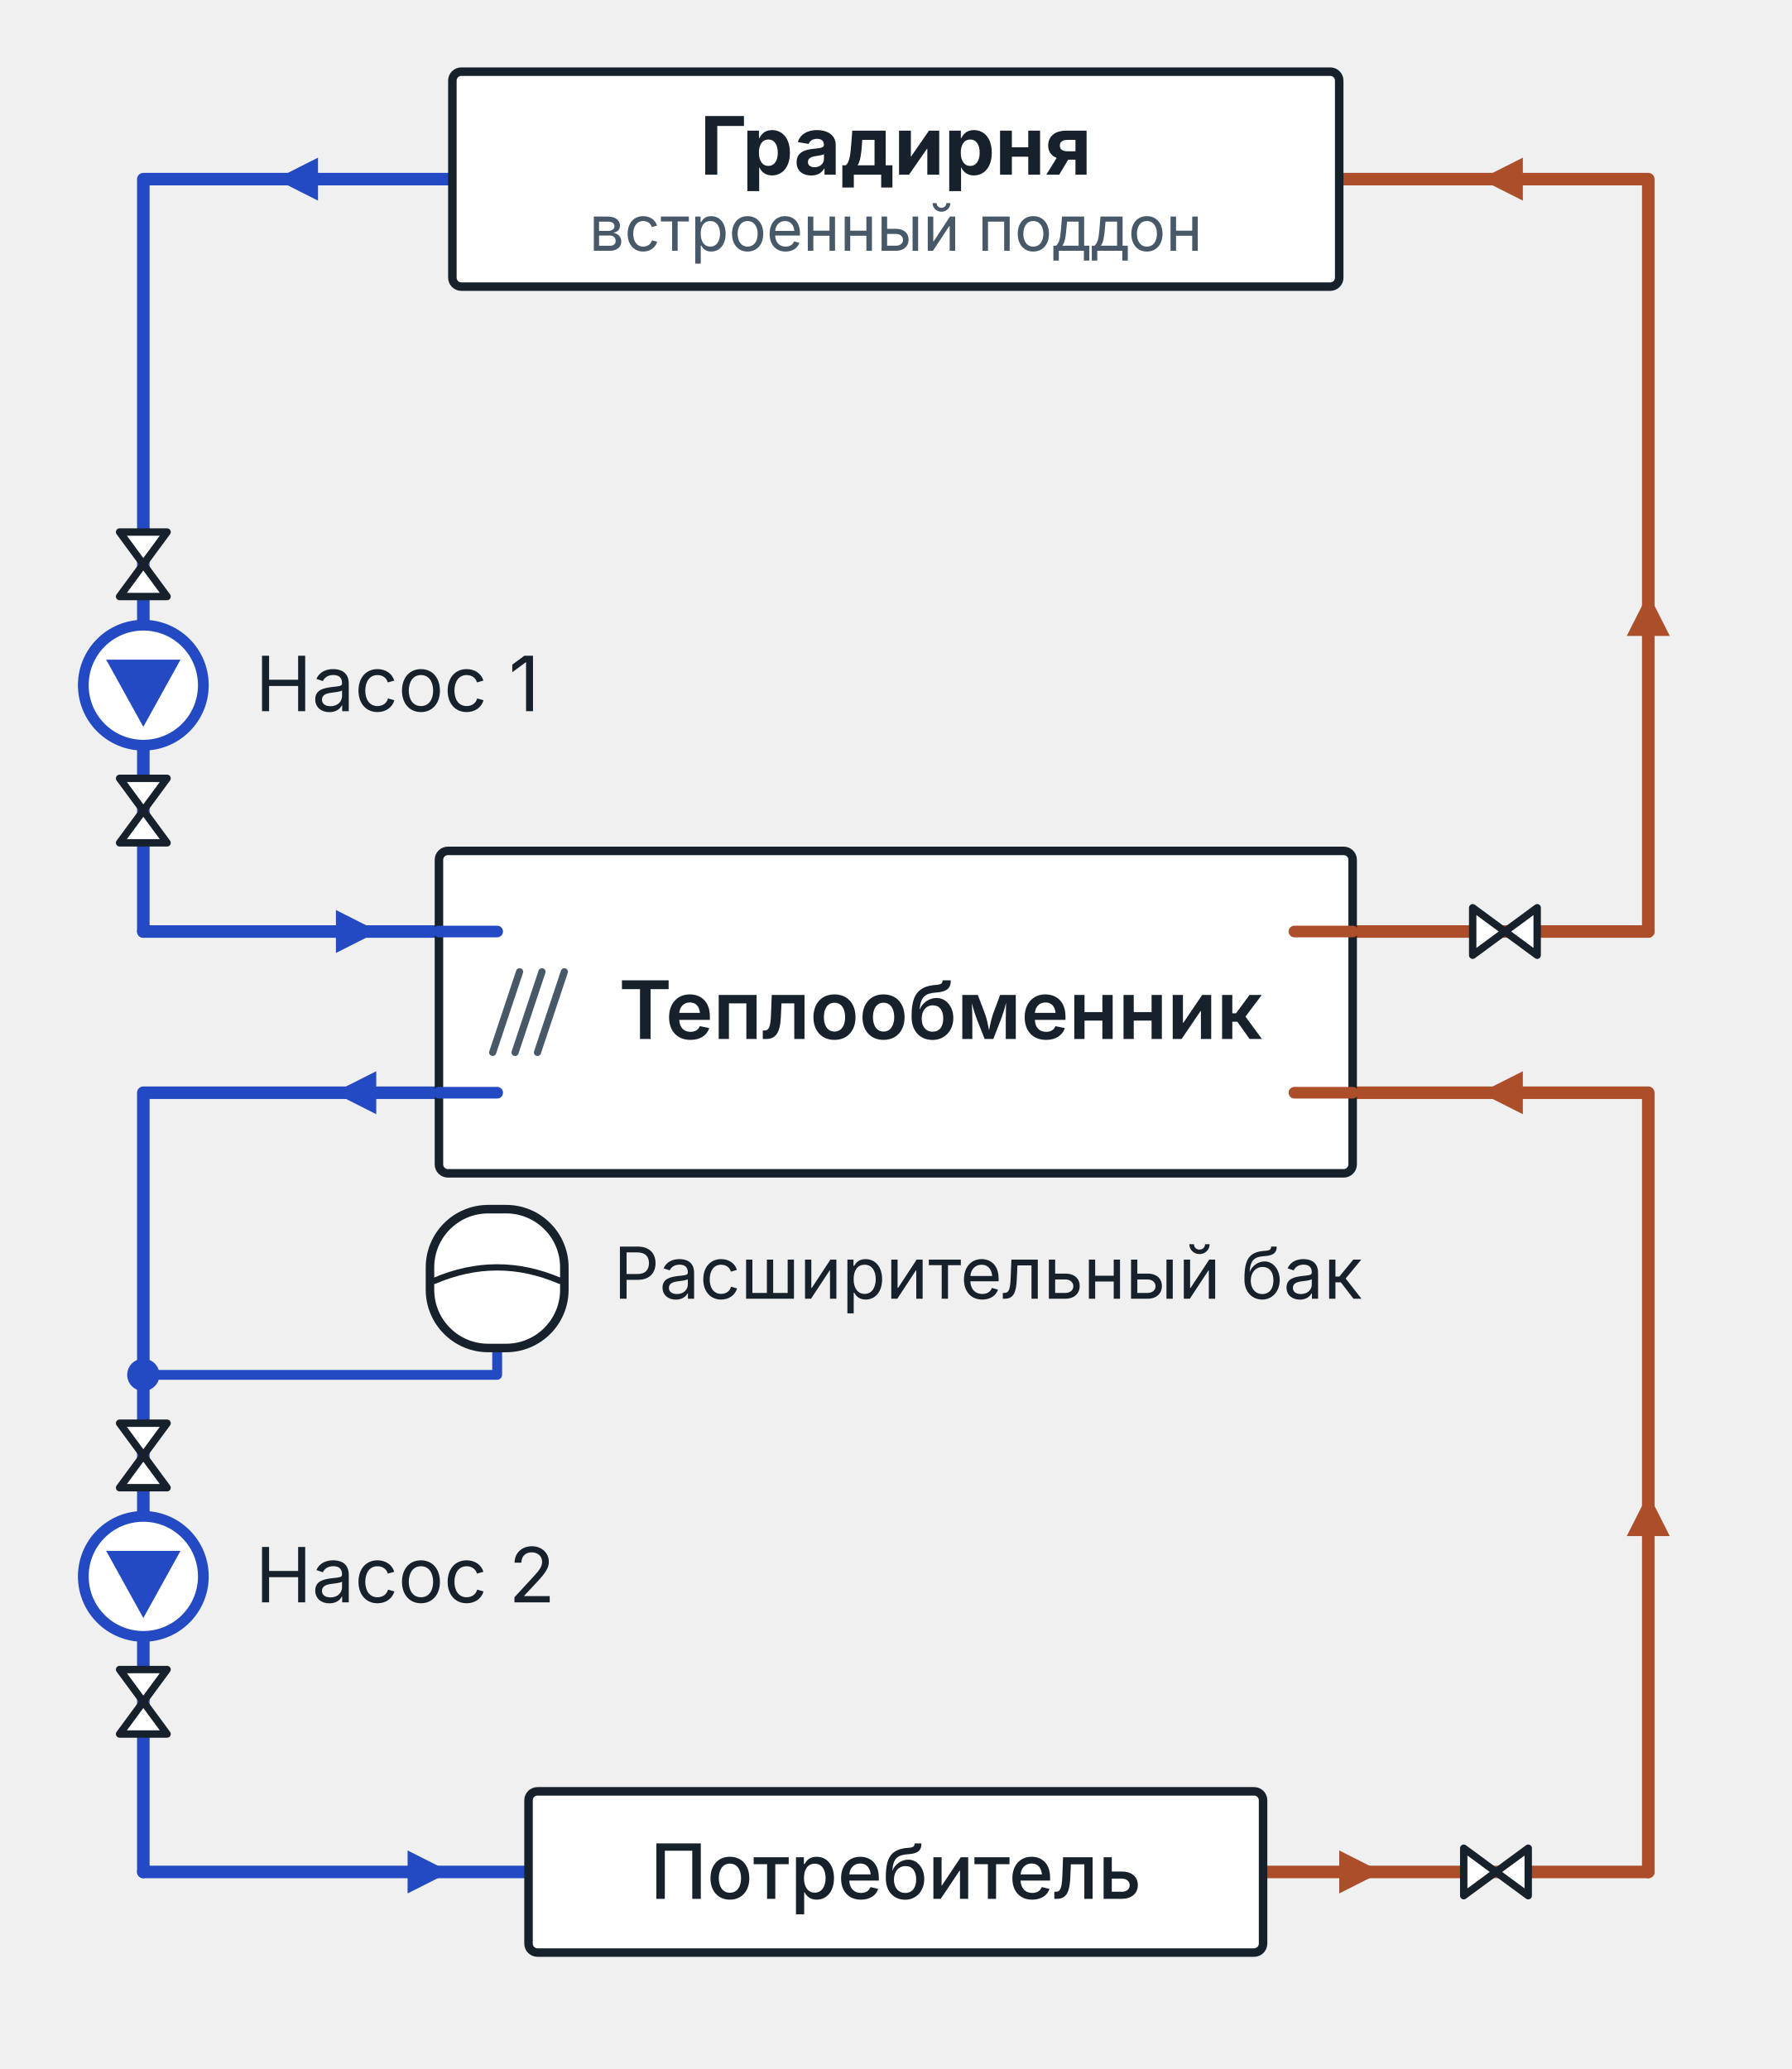
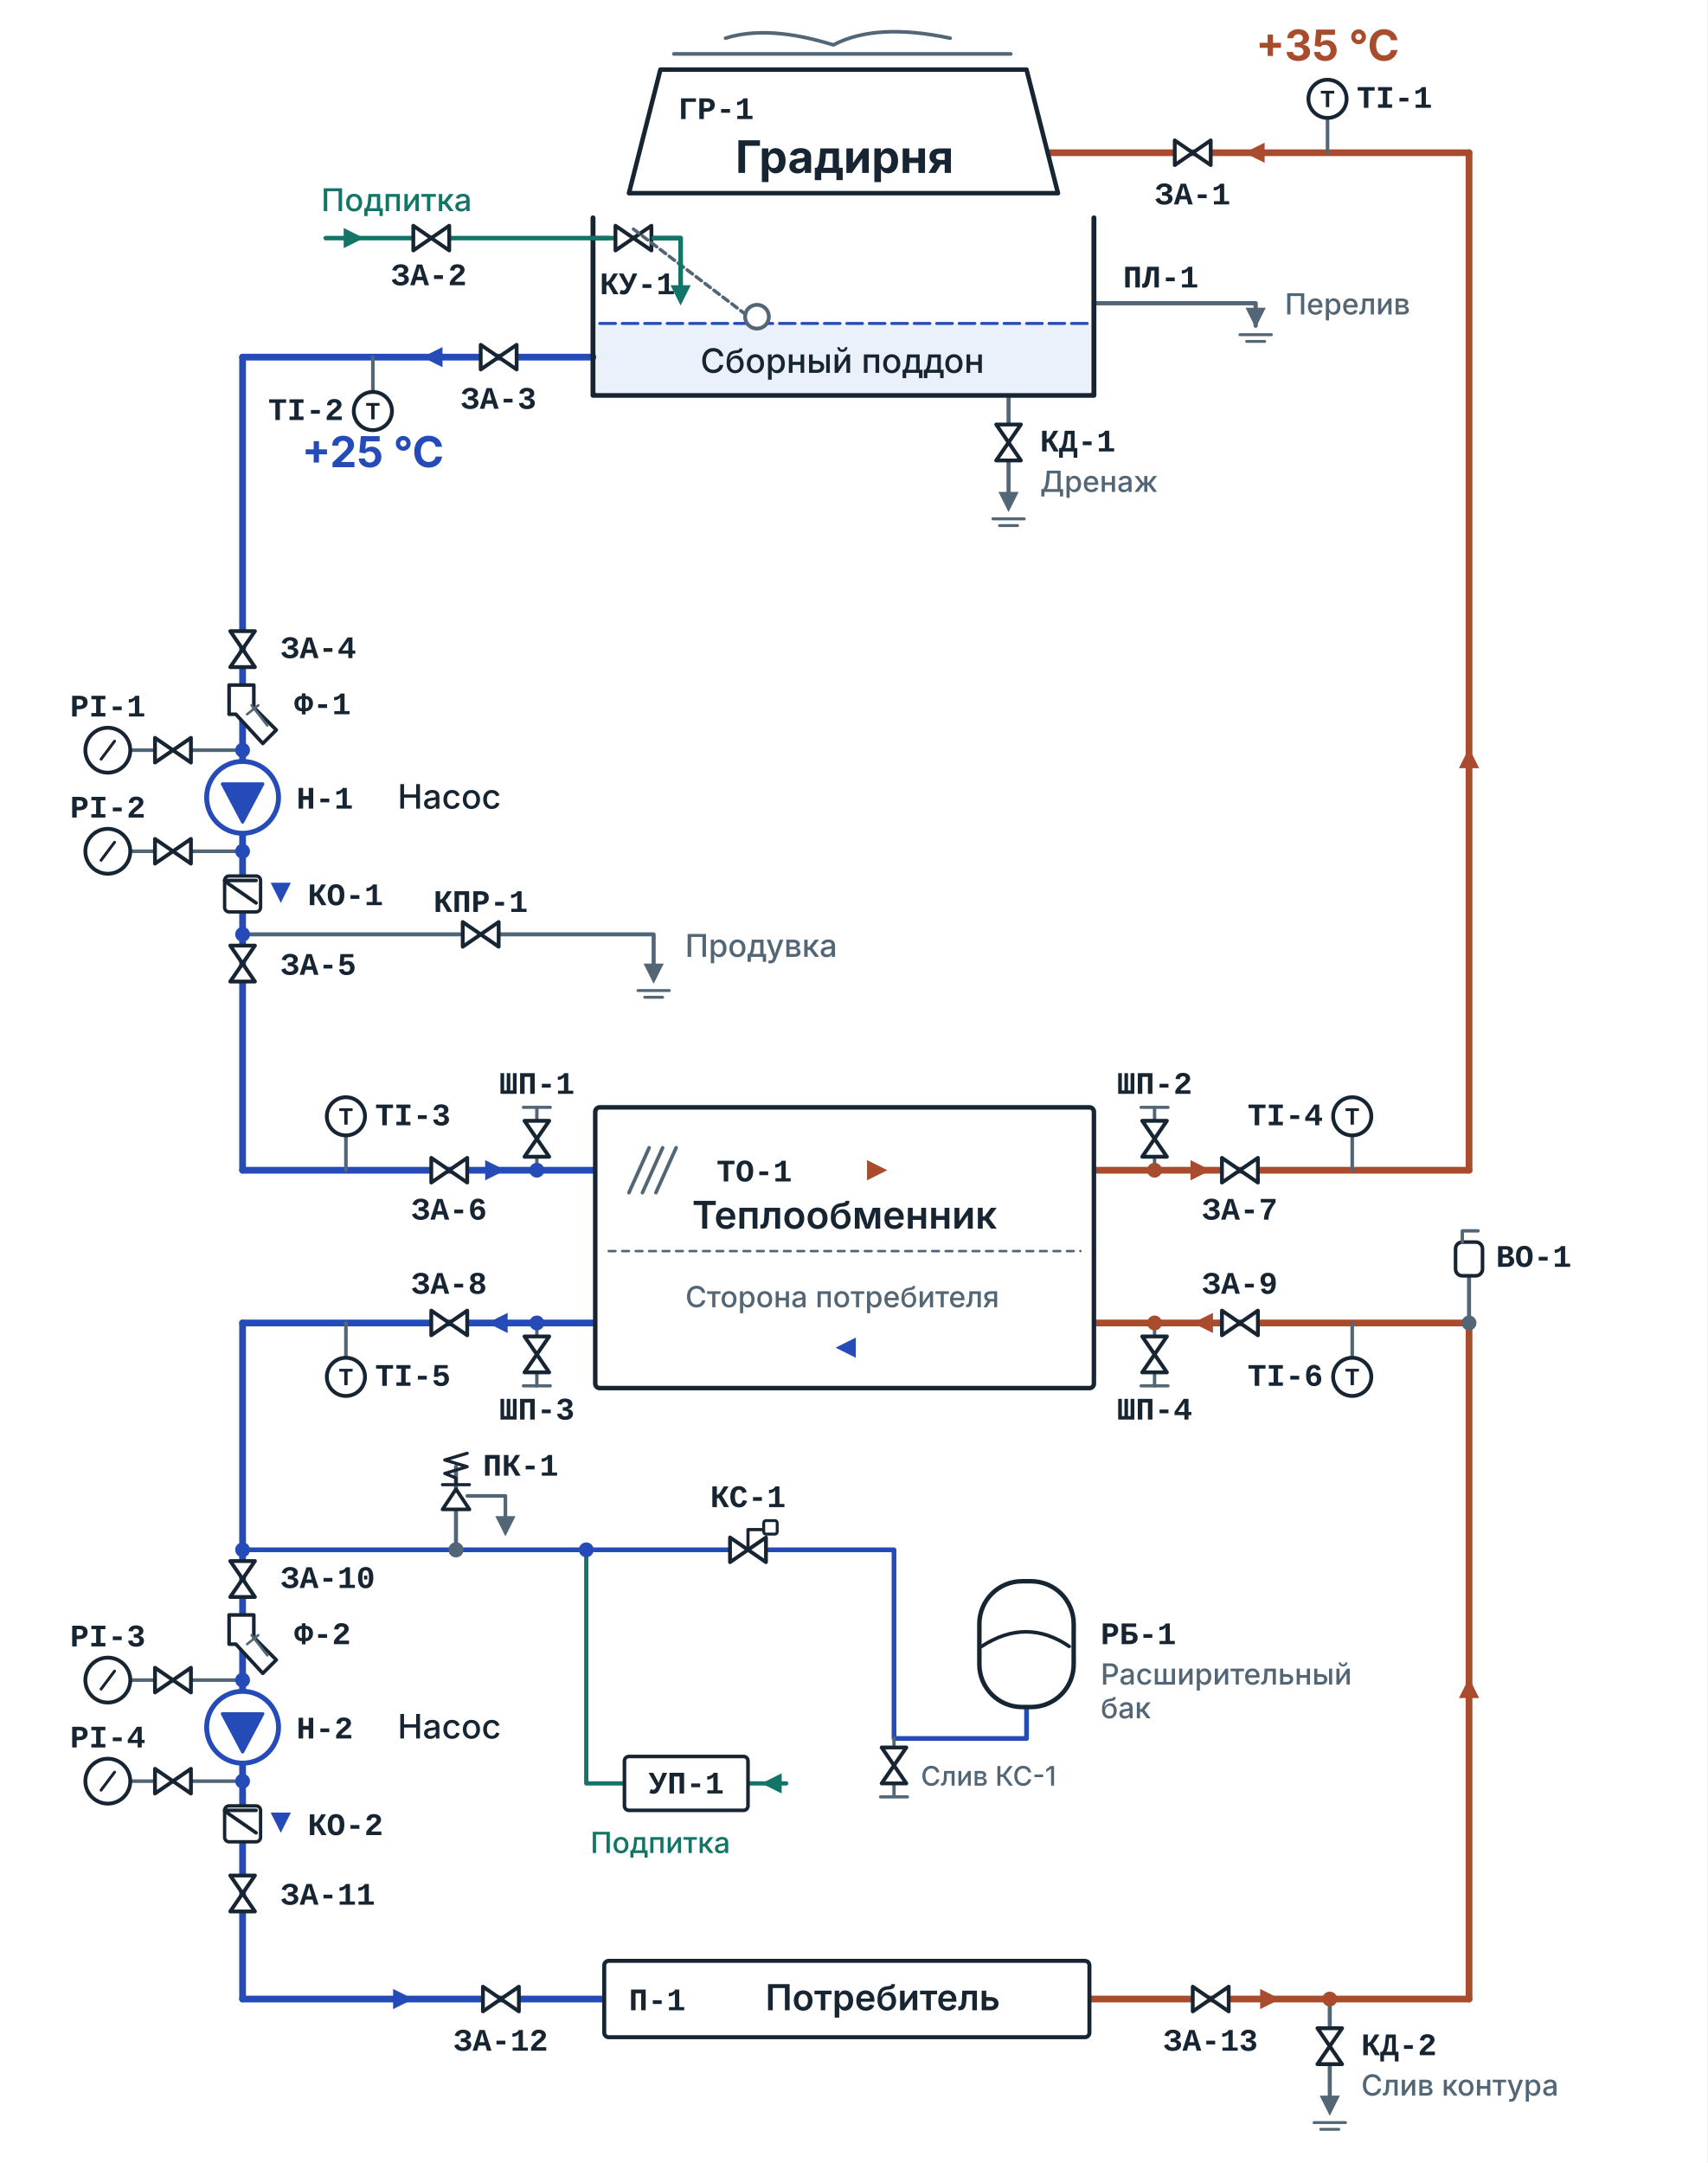
- <svg xmlns="http://www.w3.org/2000/svg" viewBox="0 0 400 462" role="img" aria-labelledby="title desc">
-   <g font-family="Inter, Arial, sans-serif" fill="#16212c">
-     <path d="M101 40 H32 V208" fill="none" stroke="#234ac2" stroke-width="2.8" stroke-linejoin="round" stroke-linecap="round" />
-     <path d="M299 40 H368 V208" fill="none" stroke="#ad4e2a" stroke-width="2.8" stroke-linejoin="round" stroke-linecap="round" />
-     <g class="source">
-       <rect x="101" y="16" width="198" height="48" rx="2" fill="#fff" stroke="#16212c" stroke-width="1.9" />
-       <text x="200" y="39" text-anchor="middle" font-size="18" font-weight="650" fill="#16212c">Градирня</text>
-       <text x="200" y="56" text-anchor="middle" font-size="14" font-weight="400" fill="#475969">встроенный поддон</text>
-     </g>
-     <path class="flow" transform="translate(66 40) rotate(180)" d="M-5 -4.8 L4.5 0 L-5 4.8 Z" fill="#234ac2" />
-     <path d="M32 208 H98" fill="none" stroke="#234ac2" stroke-width="2.8" stroke-linejoin="round" stroke-linecap="round" />
-     <path d="M302 208 H368" fill="none" stroke="#ad4e2a" stroke-width="2.8" stroke-linejoin="round" stroke-linecap="round" />
-     <path class="flow" transform="translate(335 40) rotate(180)" d="M-5 -4.8 L4.5 0 L-5 4.8 Z" fill="#ad4e2a" />
-     <path class="flow" transform="translate(368 137) rotate(270)" d="M-5 -4.8 L4.5 0 L-5 4.8 Z" fill="#ad4e2a" />
-     <path class="flow" transform="translate(80 208) rotate(0)" d="M-5 -4.8 L4.5 0 L-5 4.8 Z" fill="#234ac2" />
-     <g class="valve">
-       <path transform="translate(336 208) rotate(0)" d="M-7.2 -5.3 L0 0 L-7.2 5.3 Z M7.2 -5.3 L0 0 L7.2 5.3 Z" fill="#fff" stroke="#16212c" stroke-width="1.65" stroke-linejoin="round" />
-     </g>
-     <path d="M98 244 H32 V418" fill="none" stroke="#234ac2" stroke-width="2.8" stroke-linejoin="round" stroke-linecap="round" />
-     <path d="M302 244 H368 V418" fill="none" stroke="#ad4e2a" stroke-width="2.8" stroke-linejoin="round" stroke-linecap="round" />
-     <path class="flow" transform="translate(79 244) rotate(180)" d="M-5 -4.8 L4.5 0 L-5 4.8 Z" fill="#234ac2" />
-     <path class="flow" transform="translate(368 338) rotate(270)" d="M-5 -4.8 L4.5 0 L-5 4.8 Z" fill="#ad4e2a" />
-     <g class="heat-exchanger">
-       <rect x="98" y="190" width="204" height="72" rx="2" fill="#fff" stroke="#16212c" stroke-width="1.9" />
-       <path d="M98 208 H111 M98 244 H111" fill="none" stroke="#234ac2" stroke-width="2.6" stroke-linejoin="round" stroke-linecap="round" />
-       <path d="M289 208 H302 M289 244 H302" fill="none" stroke="#ad4e2a" stroke-width="2.6" stroke-linejoin="round" stroke-linecap="round" />
-       <path d="M110 235 l6 -18 m-1 18 l6 -18 m-1 18 l6 -18" fill="none" stroke="#475969" stroke-width="1.6" stroke-linejoin="round" stroke-linecap="round" />
-       <text x="210" y="232" text-anchor="middle" font-size="18" font-weight="600" fill="#16212c">Теплообменник</text>
-     </g>
-     <path class="flow" transform="translate(335 244) rotate(180)" d="M-5 -4.8 L4.5 0 L-5 4.8 Z" fill="#ad4e2a" />
-     <g class="valve">
-       <path transform="translate(32 126) rotate(90)" d="M-7.2 -5.3 L0 0 L-7.2 5.3 Z M7.2 -5.3 L0 0 L7.2 5.3 Z" fill="#fff" stroke="#16212c" stroke-width="1.65" stroke-linejoin="round" />
-     </g>
-     <g class="pump">
-       <circle cx="32" cy="153" r="13.4" fill="#fff" stroke="#234ac2" stroke-width="2.4" />
-       <path d="M23.7 147.3 h16.6 l-8.3 15 Z" fill="#234ac2" />
-       <text x="57" y="158.8" text-anchor="start" font-size="17" font-weight="400" fill="#16212c">Насос 1</text>
-     </g>
-     <g class="valve">
-       <path transform="translate(32 181) rotate(90)" d="M-7.2 -5.3 L0 0 L-7.2 5.3 Z M7.2 -5.3 L0 0 L7.2 5.3 Z" fill="#fff" stroke="#16212c" stroke-width="1.65" stroke-linejoin="round" />
-     </g>
-     <g class="expansion">
-       <path d="M32 307 H111 V301" fill="none" stroke="#234ac2" stroke-width="2.2" stroke-linejoin="round" stroke-linecap="round" />
-       <circle cx="32" cy="307" r="3.6" fill="#234ac2" />
-       <rect x="96" y="270" width="30" height="31" rx="13" fill="#fff" stroke="#16212c" stroke-width="1.9" />
-       <path d="M97 286 q14 -6 28 0" fill="none" stroke="#16212c" stroke-width="1.4" stroke-linejoin="round" stroke-linecap="round" />
-       <text x="137" y="290" text-anchor="start" font-size="16" font-weight="400" fill="#16212c">Расширительный бак</text>
-     </g>
-     <g class="valve">
-       <path transform="translate(32 325) rotate(90)" d="M-7.2 -5.3 L0 0 L-7.2 5.3 Z M7.2 -5.3 L0 0 L7.2 5.3 Z" fill="#fff" stroke="#16212c" stroke-width="1.65" stroke-linejoin="round" />
-     </g>
-     <g class="pump">
-       <circle cx="32" cy="352" r="13.4" fill="#fff" stroke="#234ac2" stroke-width="2.4" />
-       <path d="M23.7 346.3 h16.6 l-8.3 15 Z" fill="#234ac2" />
-       <text x="57" y="357.8" text-anchor="start" font-size="17" font-weight="400" fill="#16212c">Насос 2</text>
-     </g>
-     <g class="valve">
-       <path transform="translate(32 380) rotate(90)" d="M-7.2 -5.3 L0 0 L-7.2 5.3 Z M7.2 -5.3 L0 0 L7.2 5.3 Z" fill="#fff" stroke="#16212c" stroke-width="1.65" stroke-linejoin="round" />
-     </g>
-     <path d="M32 418 H118" fill="none" stroke="#234ac2" stroke-width="2.8" stroke-linejoin="round" stroke-linecap="round" />
-     <path d="M282 418 H368" fill="none" stroke="#ad4e2a" stroke-width="2.8" stroke-linejoin="round" stroke-linecap="round" />
-     <path class="flow" transform="translate(96 418) rotate(0)" d="M-5 -4.8 L4.5 0 L-5 4.8 Z" fill="#234ac2" />
-     <path class="flow" transform="translate(304 418) rotate(0)" d="M-5 -4.8 L4.5 0 L-5 4.8 Z" fill="#ad4e2a" />
-     <g class="valve">
-       <path transform="translate(334 418) rotate(0)" d="M-7.2 -5.3 L0 0 L-7.2 5.3 Z M7.2 -5.3 L0 0 L7.2 5.3 Z" fill="#fff" stroke="#16212c" stroke-width="1.65" stroke-linejoin="round" />
-     </g>
-     <g class="consumer">
-       <rect x="118" y="400" width="164" height="36" rx="2" fill="#fff" stroke="#16212c" stroke-width="1.9" />
-       <text x="200" y="424" text-anchor="middle" font-size="17" font-weight="550" fill="#16212c">Потребитель</text>
+ <svg xmlns="http://www.w3.org/2000/svg" viewBox="0 0 760 963" role="img" aria-labelledby="t d">
+   <rect x="0" y="0" width="760" height="963" rx="0" fill="#fff" stroke="none" stroke-width="0" />
+   <g font-family="Inter, Arial, sans-serif" fill="#172533">
+     <path d="M467 68 H654" stroke="#a84c2d" stroke-width="3" fill="none" stroke-linejoin="round" stroke-linecap="round" />
+     <path d="M591 68 V44" stroke="#536675" stroke-width="1.6" fill="none" stroke-linejoin="round" stroke-linecap="round" />
+     <path d="M145 106 H303 V132" stroke="#137568" stroke-width="2" fill="none" stroke-linejoin="round" stroke-linecap="round" />
+     <path d="M487 135 H559 v10" stroke="#536675" stroke-width="1.9" fill="none" stroke-linejoin="round" stroke-linecap="round" />
+     <path d="M449 176 v48" stroke="#536675" stroke-width="1.8" fill="none" stroke-linejoin="round" stroke-linecap="round" />
+     <path d="M264 159 H108" stroke="#244bb8" stroke-width="3" fill="none" stroke-linejoin="round" stroke-linecap="round" />
+     <path d="M166 159 V183" stroke="#536675" stroke-width="1.6" fill="none" stroke-linejoin="round" stroke-linecap="round" />
+     <path d="M108 334 H57" stroke="#536675" stroke-width="1.6" fill="none" stroke-linejoin="round" stroke-linecap="round" />
+     <path d="M108 379 H57" stroke="#536675" stroke-width="1.6" fill="none" stroke-linejoin="round" stroke-linecap="round" />
+     <path d="M108 416 H291 v19" stroke="#536675" stroke-width="1.8" fill="none" stroke-linejoin="round" stroke-linecap="round" />
+     <path d="M108 521 H265" stroke="#244bb8" stroke-width="3" fill="none" stroke-linejoin="round" stroke-linecap="round" />
+     <path d="M154 521 V497" stroke="#536675" stroke-width="1.6" fill="none" stroke-linejoin="round" stroke-linecap="round" />
+     <path d="M239 521 v-28" stroke="#536675" stroke-width="1.5" fill="none" stroke-linejoin="round" stroke-linecap="round" />
+     <path d="M654 521 H487" stroke="#a84c2d" stroke-width="3" fill="none" stroke-linejoin="round" stroke-linecap="round" />
+     <path d="M602 521 V497" stroke="#536675" stroke-width="1.6" fill="none" stroke-linejoin="round" stroke-linecap="round" />
+     <path d="M514 521 v-28" stroke="#536675" stroke-width="1.5" fill="none" stroke-linejoin="round" stroke-linecap="round" />
+     <path d="M108 589 H265" stroke="#244bb8" stroke-width="3" fill="none" stroke-linejoin="round" stroke-linecap="round" />
+     <path d="M154 589 V613" stroke="#536675" stroke-width="1.6" fill="none" stroke-linejoin="round" stroke-linecap="round" />
+     <path d="M239 589 v28" stroke="#536675" stroke-width="1.5" fill="none" stroke-linejoin="round" stroke-linecap="round" />
+     <path d="M654 589 H487" stroke="#a84c2d" stroke-width="3" fill="none" stroke-linejoin="round" stroke-linecap="round" />
+     <path d="M602 589 V613" stroke="#536675" stroke-width="1.6" fill="none" stroke-linejoin="round" stroke-linecap="round" />
+     <path d="M514 589 v28" stroke="#536675" stroke-width="1.5" fill="none" stroke-linejoin="round" stroke-linecap="round" />
+     <path d="M654 589 v-21" stroke="#536675" stroke-width="1.8" fill="none" stroke-linejoin="round" stroke-linecap="round" />
+     <path d="M108 159 V521" stroke="#244bb8" stroke-width="3" fill="none" stroke-linejoin="round" stroke-linecap="round" />
+     <path d="M654 68 V521" stroke="#a84c2d" stroke-width="3" fill="none" stroke-linejoin="round" stroke-linecap="round" />
+     <path d="M108 690 H398 V774 H457 V760" stroke="#244bb8" stroke-width="2.1" fill="none" stroke-linejoin="round" stroke-linecap="round" />
+     <path d="M203 690 v-37" stroke="#536675" stroke-width="1.8" fill="none" stroke-linejoin="round" stroke-linecap="round" />
+     <path d="M350 794 H261 V690" stroke="#137568" stroke-width="1.9" fill="none" stroke-linejoin="round" stroke-linecap="round" />
+     <path d="M108 748 H57" stroke="#536675" stroke-width="1.6" fill="none" stroke-linejoin="round" stroke-linecap="round" />
+     <path d="M108 793 H57" stroke="#536675" stroke-width="1.6" fill="none" stroke-linejoin="round" stroke-linecap="round" />
+     <path d="M108 589 V890" stroke="#244bb8" stroke-width="3" fill="none" stroke-linejoin="round" stroke-linecap="round" />
+     <path d="M654 589 V890" stroke="#a84c2d" stroke-width="3" fill="none" stroke-linejoin="round" stroke-linecap="round" />
+     <path d="M108 890 H269" stroke="#244bb8" stroke-width="3" fill="none" stroke-linejoin="round" stroke-linecap="round" />
+     <path d="M485 890 H654" stroke="#a84c2d" stroke-width="3" fill="none" stroke-linejoin="round" stroke-linecap="round" />
+     <path d="M592 890 v48" stroke="#536675" stroke-width="1.8" fill="none" stroke-linejoin="round" stroke-linecap="round" />
+     <g data-pos="ГР-1" data-type="ГР">
+       <path d="M280 86 L294 31 H457 L471 86 Z" stroke="#172533" stroke-width="2" fill="#fff" stroke-linejoin="round" stroke-linecap="round" />
+       <path d="M300 24 H450 M323 17 Q342 11 371 20 Q390 10 423 17" stroke="#536675" stroke-width="1.6" fill="none" stroke-linejoin="round" stroke-linecap="round" />
+       <text x="302" y="53" text-anchor="start" font-size="14" fill="#172533" font-weight="650" font-family="Consolas, 'Liberation Mono', monospace">ГР-1</text>
+       <text x="376" y="77" text-anchor="middle" font-size="20" fill="#172533" font-weight="650">Градирня</text>
+     </g>
+     <g data-pos="ЗА-1" data-type="ЗА">
+       <g transform="translate(531 68) rotate(0)">
+         <path d="M-8 -5.5 L0 0 L-8 5.5 Z M8 -5.5 L0 0 L8 5.5 Z" stroke="#172533" stroke-width="1.7" fill="#fff" stroke-linejoin="round" stroke-linecap="round" />
+       </g>
+       <text x="531" y="91" text-anchor="middle" font-size="14" fill="#172533" font-weight="650" font-family="Consolas, 'Liberation Mono', monospace">ЗА-1</text>
+     </g>
+     <g data-pos="TI-1" data-type="TI">
+       <circle cx="591" cy="44" r="8.5" fill="#fff" stroke="#172533" stroke-width="1.7" />
+       <text x="591" y="47.7" text-anchor="middle" font-size="10" fill="#172533" font-weight="650">T</text>
+       <text x="604" y="48" text-anchor="start" font-size="14" fill="#172533" font-weight="650" font-family="Consolas, 'Liberation Mono', monospace">TI-1</text>
+       <text x="591" y="27" text-anchor="middle" font-size="19" fill="#a84c2d" font-weight="700">+35 °C</text>
+     </g>
+     <path transform="translate(558 68) rotate(180)" d="M-5 -4.5 L4 0 L-5 4.5 Z" fill="#a84c2d" />
+     <path d="M264 97 V176 H487 V97" stroke="#172533" stroke-width="2.2" fill="none" stroke-linejoin="round" stroke-linecap="round" />
+     <rect x="265.5" y="144" width="220" height="31" rx="0" fill="#eaf1fb" stroke="none" stroke-width="0" />
+     <path d="M267 144 H484" stroke="#244bb8" stroke-width="1.3" fill="none" stroke-linejoin="round" stroke-linecap="round" stroke-dasharray="7 3" />
+     <text x="375" y="166" text-anchor="middle" font-size="15" fill="#172533" font-weight="550">Сборный поддон</text>
+     <text x="143" y="94" text-anchor="start" font-size="14" fill="#137568" font-weight="450">Подпитка</text>
+     <path transform="translate(158 106) rotate(0)" d="M-5 -4.5 L4 0 L-5 4.5 Z" fill="#137568" />
+     <g data-pos="ЗА-2" data-type="ЗА">
+       <g transform="translate(192 106) rotate(0)">
+         <path d="M-8 -5.5 L0 0 L-8 5.5 Z M8 -5.5 L0 0 L8 5.5 Z" stroke="#172533" stroke-width="1.7" fill="#fff" stroke-linejoin="round" stroke-linecap="round" />
+       </g>
+       <text x="191" y="127" text-anchor="middle" font-size="14" fill="#172533" font-weight="650" font-family="Consolas, 'Liberation Mono', monospace">ЗА-2</text>
+     </g>
+     <g data-pos="КУ-1" data-type="КУ">
+       <g transform="translate(282 106) rotate(0)">
+         <path d="M-8 -5.5 L0 0 L-8 5.5 Z M8 -5.5 L0 0 L8 5.5 Z" stroke="#172533" stroke-width="1.7" fill="#fff" stroke-linejoin="round" stroke-linecap="round" />
+       </g>
+       <path d="M282 102 L332 140" stroke="#536675" stroke-width="1.5" fill="none" stroke-linejoin="round" stroke-linecap="round" stroke-dasharray="3 2" />
+       <circle cx="337" cy="141" r="5.3" fill="#fff" stroke="#536675" stroke-width="1.7" />
+       <path transform="translate(303 132) rotate(90)" d="M-5 -4.5 L4 0 L-5 4.5 Z" fill="#137568" />
+       <text x="267" y="131" text-anchor="start" font-size="14" fill="#172533" font-weight="650" font-family="Consolas, 'Liberation Mono', monospace">КУ-1</text>
+     </g>
+     <g data-pos="ПЛ-1" data-type="ПЛ">
+       <path transform="translate(559 142) rotate(90)" d="M-5 -4.5 L4 0 L-5 4.5 Z" fill="#536675" />
+       <path d="M552 149 h14 m-11 3 h8" stroke="#536675" stroke-width="1.3" fill="none" stroke-linejoin="round" stroke-linecap="round" />
+       <text x="500" y="128" text-anchor="start" font-size="14" fill="#172533" font-weight="650" font-family="Consolas, 'Liberation Mono', monospace">ПЛ-1</text>
+       <text x="572" y="140" text-anchor="start" font-size="13" fill="#536675" font-weight="450">Перелив</text>
+     </g>
+     <g data-pos="КД-1" data-type="КД">
+       <g transform="translate(449 197) rotate(90)">
+         <path d="M-8 -5.5 L0 0 L-8 5.5 Z M8 -5.5 L0 0 L8 5.5 Z" stroke="#172533" stroke-width="1.7" fill="#fff" stroke-linejoin="round" stroke-linecap="round" />
+       </g>
+       <path transform="translate(449 224) rotate(90)" d="M-5 -4.5 L4 0 L-5 4.5 Z" fill="#536675" />
+       <path d="M442 231 h14 m-11 3 h8" stroke="#536675" stroke-width="1.3" fill="none" stroke-linejoin="round" stroke-linecap="round" />
+       <text x="463" y="201" text-anchor="start" font-size="14" fill="#172533" font-weight="650" font-family="Consolas, 'Liberation Mono', monospace">КД-1</text>
+       <text x="463" y="219" text-anchor="start" font-size="13" fill="#536675" font-weight="450">Дренаж</text>
+     </g>
+     <path d="M263 106 H271 M291 106 H303 V130" stroke="#137568" stroke-width="2" fill="none" stroke-linejoin="round" stroke-linecap="round" />
+     <g data-pos="ЗА-3" data-type="ЗА">
+       <g transform="translate(222 159) rotate(0)">
+         <path d="M-8 -5.5 L0 0 L-8 5.5 Z M8 -5.5 L0 0 L8 5.5 Z" stroke="#172533" stroke-width="1.7" fill="#fff" stroke-linejoin="round" stroke-linecap="round" />
+       </g>
+       <text x="222" y="182" text-anchor="middle" font-size="14" fill="#172533" font-weight="650" font-family="Consolas, 'Liberation Mono', monospace">ЗА-3</text>
+     </g>
+     <g data-pos="TI-2" data-type="TI">
+       <circle cx="166" cy="183" r="8.5" fill="#fff" stroke="#172533" stroke-width="1.7" />
+       <text x="166" y="186.7" text-anchor="middle" font-size="10" fill="#172533" font-weight="650">T</text>
+       <text x="153" y="187" text-anchor="end" font-size="14" fill="#172533" font-weight="650" font-family="Consolas, 'Liberation Mono', monospace">TI-2</text>
+       <text x="166" y="208" text-anchor="middle" font-size="19" fill="#244bb8" font-weight="700">+25 °C</text>
+     </g>
+     <path transform="translate(192 159) rotate(180)" d="M-5 -4.5 L4 0 L-5 4.5 Z" fill="#244bb8" />
+     <g data-pos="ЗА-4" data-type="ЗА">
+       <g transform="translate(108 289) rotate(90)">
+         <path d="M-8 -5.5 L0 0 L-8 5.5 Z M8 -5.5 L0 0 L8 5.5 Z" stroke="#172533" stroke-width="1.7" fill="#fff" stroke-linejoin="round" stroke-linecap="round" />
+       </g>
+       <text x="125" y="293" text-anchor="start" font-size="14" fill="#172533" font-weight="650" font-family="Consolas, 'Liberation Mono', monospace">ЗА-4</text>
+     </g>
+     <g data-pos="Ф-1" data-type="Ф">
+       <path d="M102 305 L113 305 L113 315 L123 325 l-6 6 -12 -13 h-3 Z" stroke="#172533" stroke-width="1.6" fill="#fff" stroke-linejoin="round" stroke-linecap="round" />
+       <path d="M112 314 l7 9 m-9 -5 5 -4" stroke="#536675" stroke-width="1.1" fill="none" stroke-linejoin="round" stroke-linecap="round" />
+       <text x="131" y="318" text-anchor="start" font-size="14" fill="#172533" font-weight="650" font-family="Consolas, 'Liberation Mono', monospace">Ф-1</text>
+     </g>
+     <g data-pos="Н-1" data-type="Н">
+       <circle cx="108" cy="355" r="16" fill="#fff" stroke="#244bb8" stroke-width="2.2" />
+       <path d="M99 349 h18 l-9 17 Z" stroke="#244bb8" stroke-width="1.4" fill="#244bb8" stroke-linejoin="round" stroke-linecap="round" />
+       <text x="132" y="360" text-anchor="start" font-size="14" fill="#172533" font-weight="650" font-family="Consolas, 'Liberation Mono', monospace">Н-1</text>
+       <text x="177" y="360" text-anchor="start" font-size="15" fill="#172533" font-weight="450">Насос</text>
+     </g>
+     <circle cx="108" cy="334" r="3.3" fill="#244bb8" stroke="#244bb8" stroke-width="0" />
+     <g data-pos="PI-1" data-type="PI">
+       <circle cx="48" cy="334" r="10" fill="#fff" stroke="#172533" stroke-width="1.7" />
+       <path d="M45 338 l6 -8" stroke="#172533" stroke-width="1.3" fill="none" stroke-linejoin="round" stroke-linecap="round" />
+       <g transform="translate(77 334) rotate(0)">
+         <path d="M-8 -5.5 L0 0 L-8 5.5 Z M8 -5.5 L0 0 L8 5.5 Z" stroke="#172533" stroke-width="1.7" fill="#fff" stroke-linejoin="round" stroke-linecap="round" />
+       </g>
+       <text x="48" y="319" text-anchor="middle" font-size="14" fill="#172533" font-weight="650" font-family="Consolas, 'Liberation Mono', monospace">PI-1</text>
+     </g>
+     <circle cx="108" cy="379" r="3.3" fill="#244bb8" stroke="#244bb8" stroke-width="0" />
+     <g data-pos="PI-2" data-type="PI">
+       <circle cx="48" cy="379" r="10" fill="#fff" stroke="#172533" stroke-width="1.7" />
+       <path d="M45 383 l6 -8" stroke="#172533" stroke-width="1.3" fill="none" stroke-linejoin="round" stroke-linecap="round" />
+       <g transform="translate(77 379) rotate(0)">
+         <path d="M-8 -5.5 L0 0 L-8 5.5 Z M8 -5.5 L0 0 L8 5.5 Z" stroke="#172533" stroke-width="1.7" fill="#fff" stroke-linejoin="round" stroke-linecap="round" />
+       </g>
+       <text x="48" y="364" text-anchor="middle" font-size="14" fill="#172533" font-weight="650" font-family="Consolas, 'Liberation Mono', monospace">PI-2</text>
+     </g>
+     <g data-pos="КО-1" data-type="КО">
+       <rect x="100" y="390" width="16" height="16" rx="2" fill="#fff" stroke="#172533" stroke-width="1.5" />
+       <path d="M101 393 l13 9 m-14 -10 h14" stroke="#172533" stroke-width="1.6" fill="none" stroke-linejoin="round" stroke-linecap="round" />
+       <path transform="translate(125 398) rotate(90)" d="M-5 -4.5 L4 0 L-5 4.5 Z" fill="#244bb8" />
+       <text x="137" y="403" text-anchor="start" font-size="14" fill="#172533" font-weight="650" font-family="Consolas, 'Liberation Mono', monospace">КО-1</text>
+     </g>
+     <g data-pos="ЗА-5" data-type="ЗА">
+       <g transform="translate(108 429) rotate(90)">
+         <path d="M-8 -5.5 L0 0 L-8 5.5 Z M8 -5.5 L0 0 L8 5.5 Z" stroke="#172533" stroke-width="1.7" fill="#fff" stroke-linejoin="round" stroke-linecap="round" />
+       </g>
+       <text x="125" y="434" text-anchor="start" font-size="14" fill="#172533" font-weight="650" font-family="Consolas, 'Liberation Mono', monospace">ЗА-5</text>
+     </g>
+     <circle cx="108" cy="416" r="3.3" fill="#244bb8" stroke="#244bb8" stroke-width="0" />
+     <g data-pos="КПР-1" data-type="КПР">
+       <g transform="translate(214 416) rotate(0)">
+         <path d="M-8 -5.5 L0 0 L-8 5.5 Z M8 -5.5 L0 0 L8 5.5 Z" stroke="#172533" stroke-width="1.7" fill="#fff" stroke-linejoin="round" stroke-linecap="round" />
+       </g>
+       <text x="214" y="406" text-anchor="middle" font-size="14" fill="#172533" font-weight="650" font-family="Consolas, 'Liberation Mono', monospace">КПР-1</text>
+       <path transform="translate(291 434) rotate(90)" d="M-5 -4.5 L4 0 L-5 4.5 Z" fill="#536675" />
+       <path d="M284 441 h14 m-11 3 h8" stroke="#536675" stroke-width="1.3" fill="none" stroke-linejoin="round" stroke-linecap="round" />
+       <text x="305" y="426" text-anchor="start" font-size="14" fill="#536675" font-weight="450">Продувка</text>
+     </g>
+     <path transform="translate(654 337) rotate(270)" d="M-5 -4.5 L4 0 L-5 4.5 Z" fill="#a84c2d" />
+     <g data-pos="ТО-1" data-type="ТО">
+       <rect x="265" y="493" width="222" height="125" rx="2" fill="#fff" stroke="#172533" stroke-width="2" />
+       <path d="M271 557 H481" stroke="#536675" stroke-width="1.1" fill="none" stroke-linejoin="round" stroke-linecap="round" stroke-dasharray="3 3" />
+       <path d="M280 531 l9 -20 m-3 20 l9 -20 m-3 20 l9 -20" stroke="#536675" stroke-width="1.6" fill="none" stroke-linejoin="round" stroke-linecap="round" />
+       <text x="319" y="526" text-anchor="start" font-size="14" fill="#172533" font-weight="650" font-family="Consolas, 'Liberation Mono', monospace">ТО-1</text>
+       <text x="376" y="547" text-anchor="middle" font-size="17" fill="#172533" font-weight="600">Теплообменник</text>
+       <text x="375" y="582" text-anchor="middle" font-size="13" fill="#536675" font-weight="450">Сторона потребителя</text>
+       <path transform="translate(391 521) rotate(0)" d="M-5 -4.5 L4 0 L-5 4.5 Z" fill="#a84c2d" />
+       <path transform="translate(376 600) rotate(180)" d="M-5 -4.5 L4 0 L-5 4.5 Z" fill="#244bb8" />
+     </g>
+     <g data-pos="ЗА-6" data-type="ЗА">
+       <g transform="translate(200 521) rotate(0)">
+         <path d="M-8 -5.5 L0 0 L-8 5.5 Z M8 -5.5 L0 0 L8 5.5 Z" stroke="#172533" stroke-width="1.7" fill="#fff" stroke-linejoin="round" stroke-linecap="round" />
+       </g>
+       <text x="200" y="543" text-anchor="middle" font-size="14" fill="#172533" font-weight="650" font-family="Consolas, 'Liberation Mono', monospace">ЗА-6</text>
+     </g>
+     <g data-pos="TI-3" data-type="TI">
+       <circle cx="154" cy="497" r="8.5" fill="#fff" stroke="#172533" stroke-width="1.7" />
+       <text x="154" y="500.7" text-anchor="middle" font-size="10" fill="#172533" font-weight="650">T</text>
+       <text x="167" y="501" text-anchor="start" font-size="14" fill="#172533" font-weight="650" font-family="Consolas, 'Liberation Mono', monospace">TI-3</text>
+     </g>
+     <circle cx="239" cy="521" r="3.3" fill="#244bb8" stroke="#244bb8" stroke-width="0" />
+     <g data-pos="ШП-1" data-type="ШП">
+       <g transform="translate(239 507) rotate(90)">
+         <path d="M-8 -5.5 L0 0 L-8 5.5 Z M8 -5.5 L0 0 L8 5.5 Z" stroke="#172533" stroke-width="1.7" fill="#fff" stroke-linejoin="round" stroke-linecap="round" />
+       </g>
+       <path d="M233 493 h12" stroke="#536675" stroke-width="1.4" fill="none" stroke-linejoin="round" stroke-linecap="round" />
+       <text x="239" y="487" text-anchor="middle" font-size="14" fill="#172533" font-weight="650" font-family="Consolas, 'Liberation Mono', monospace">ШП-1</text>
+     </g>
+     <path transform="translate(221 521) rotate(0)" d="M-5 -4.5 L4 0 L-5 4.5 Z" fill="#244bb8" />
+     <g data-pos="ЗА-7" data-type="ЗА">
+       <g transform="translate(552 521) rotate(0)">
+         <path d="M-8 -5.5 L0 0 L-8 5.5 Z M8 -5.5 L0 0 L8 5.5 Z" stroke="#172533" stroke-width="1.7" fill="#fff" stroke-linejoin="round" stroke-linecap="round" />
+       </g>
+       <text x="552" y="543" text-anchor="middle" font-size="14" fill="#172533" font-weight="650" font-family="Consolas, 'Liberation Mono', monospace">ЗА-7</text>
+     </g>
+     <g data-pos="TI-4" data-type="TI">
+       <circle cx="602" cy="497" r="8.5" fill="#fff" stroke="#172533" stroke-width="1.7" />
+       <text x="602" y="500.7" text-anchor="middle" font-size="10" fill="#172533" font-weight="650">T</text>
+       <text x="589" y="501" text-anchor="end" font-size="14" fill="#172533" font-weight="650" font-family="Consolas, 'Liberation Mono', monospace">TI-4</text>
+     </g>
+     <circle cx="514" cy="521" r="3.3" fill="#a84c2d" stroke="#a84c2d" stroke-width="0" />
+     <g data-pos="ШП-2" data-type="ШП">
+       <g transform="translate(514 507) rotate(90)">
+         <path d="M-8 -5.5 L0 0 L-8 5.5 Z M8 -5.5 L0 0 L8 5.5 Z" stroke="#172533" stroke-width="1.7" fill="#fff" stroke-linejoin="round" stroke-linecap="round" />
+       </g>
+       <path d="M508 493 h12" stroke="#536675" stroke-width="1.4" fill="none" stroke-linejoin="round" stroke-linecap="round" />
+       <text x="514" y="487" text-anchor="middle" font-size="14" fill="#172533" font-weight="650" font-family="Consolas, 'Liberation Mono', monospace">ШП-2</text>
+     </g>
+     <path transform="translate(535 521) rotate(0)" d="M-5 -4.5 L4 0 L-5 4.5 Z" fill="#a84c2d" />
+     <g data-pos="ЗА-8" data-type="ЗА">
+       <g transform="translate(200 589) rotate(0)">
+         <path d="M-8 -5.5 L0 0 L-8 5.5 Z M8 -5.5 L0 0 L8 5.5 Z" stroke="#172533" stroke-width="1.7" fill="#fff" stroke-linejoin="round" stroke-linecap="round" />
+       </g>
+       <text x="200" y="576" text-anchor="middle" font-size="14" fill="#172533" font-weight="650" font-family="Consolas, 'Liberation Mono', monospace">ЗА-8</text>
+     </g>
+     <g data-pos="TI-5" data-type="TI">
+       <circle cx="154" cy="613" r="8.5" fill="#fff" stroke="#172533" stroke-width="1.7" />
+       <text x="154" y="616.7" text-anchor="middle" font-size="10" fill="#172533" font-weight="650">T</text>
+       <text x="167" y="617" text-anchor="start" font-size="14" fill="#172533" font-weight="650" font-family="Consolas, 'Liberation Mono', monospace">TI-5</text>
+     </g>
+     <circle cx="239" cy="589" r="3.3" fill="#244bb8" stroke="#244bb8" stroke-width="0" />
+     <g data-pos="ШП-3" data-type="ШП">
+       <g transform="translate(239 603) rotate(90)">
+         <path d="M-8 -5.5 L0 0 L-8 5.5 Z M8 -5.5 L0 0 L8 5.5 Z" stroke="#172533" stroke-width="1.7" fill="#fff" stroke-linejoin="round" stroke-linecap="round" />
+       </g>
+       <path d="M233 617 h12" stroke="#536675" stroke-width="1.4" fill="none" stroke-linejoin="round" stroke-linecap="round" />
+       <text x="239" y="632" text-anchor="middle" font-size="14" fill="#172533" font-weight="650" font-family="Consolas, 'Liberation Mono', monospace">ШП-3</text>
+     </g>
+     <path transform="translate(221 589) rotate(180)" d="M-5 -4.5 L4 0 L-5 4.5 Z" fill="#244bb8" />
+     <g data-pos="ЗА-9" data-type="ЗА">
+       <g transform="translate(552 589) rotate(0)">
+         <path d="M-8 -5.5 L0 0 L-8 5.5 Z M8 -5.5 L0 0 L8 5.5 Z" stroke="#172533" stroke-width="1.7" fill="#fff" stroke-linejoin="round" stroke-linecap="round" />
+       </g>
+       <text x="552" y="576" text-anchor="middle" font-size="14" fill="#172533" font-weight="650" font-family="Consolas, 'Liberation Mono', monospace">ЗА-9</text>
+     </g>
+     <g data-pos="TI-6" data-type="TI">
+       <circle cx="602" cy="613" r="8.5" fill="#fff" stroke="#172533" stroke-width="1.7" />
+       <text x="602" y="616.7" text-anchor="middle" font-size="10" fill="#172533" font-weight="650">T</text>
+       <text x="589" y="617" text-anchor="end" font-size="14" fill="#172533" font-weight="650" font-family="Consolas, 'Liberation Mono', monospace">TI-6</text>
+     </g>
+     <circle cx="514" cy="589" r="3.3" fill="#a84c2d" stroke="#a84c2d" stroke-width="0" />
+     <g data-pos="ШП-4" data-type="ШП">
+       <g transform="translate(514 603) rotate(90)">
+         <path d="M-8 -5.5 L0 0 L-8 5.5 Z M8 -5.5 L0 0 L8 5.5 Z" stroke="#172533" stroke-width="1.7" fill="#fff" stroke-linejoin="round" stroke-linecap="round" />
+       </g>
+       <path d="M508 617 h12" stroke="#536675" stroke-width="1.4" fill="none" stroke-linejoin="round" stroke-linecap="round" />
+       <text x="514" y="632" text-anchor="middle" font-size="14" fill="#172533" font-weight="650" font-family="Consolas, 'Liberation Mono', monospace">ШП-4</text>
+     </g>
+     <path transform="translate(535 589) rotate(180)" d="M-5 -4.5 L4 0 L-5 4.5 Z" fill="#a84c2d" />
+     <circle cx="654" cy="589" r="3.3" fill="#536675" stroke="#536675" stroke-width="0" />
+     <g data-pos="ВО-1" data-type="ВО">
+       <rect x="648" y="553" width="12" height="15" rx="3" fill="#fff" stroke="#172533" stroke-width="1.6" />
+       <path d="M651 553 v-5 h7" stroke="#536675" stroke-width="1.5" fill="none" stroke-linejoin="round" stroke-linecap="round" />
+       <text x="666" y="564" text-anchor="start" font-size="14" fill="#172533" font-weight="650" font-family="Consolas, 'Liberation Mono', monospace">ВО-1</text>
+     </g>
+     <circle cx="108" cy="690" r="3.3" fill="#244bb8" stroke="#244bb8" stroke-width="0" />
+     <circle cx="203" cy="690" r="3.3" fill="#244bb8" stroke="#244bb8" stroke-width="0" />
+     <circle cx="261" cy="690" r="3.3" fill="#244bb8" stroke="#244bb8" stroke-width="0" />
+     <circle cx="203" cy="690" r="3.3" fill="#536675" stroke="#536675" stroke-width="0" />
+     <g data-pos="ПК-1" data-type="ПК">
+       <path d="M197 672 l6 -9 6 9 Z" stroke="#172533" stroke-width="1.6" fill="#fff" stroke-linejoin="round" stroke-linecap="round" />
+       <path d="M197 661 h12 m-6 0 v-3 l-5 -2 10 -3 -10 -3 10 -3" stroke="#172533" stroke-width="1.4" fill="none" stroke-linejoin="round" stroke-linecap="round" />
+       <path d="M208 666 h17 v12" stroke="#536675" stroke-width="1.6" fill="none" stroke-linejoin="round" stroke-linecap="round" />
+       <path transform="translate(225 680) rotate(90)" d="M-5 -4.5 L4 0 L-5 4.5 Z" fill="#536675" />
+       <text x="215" y="657" text-anchor="start" font-size="14" fill="#172533" font-weight="650" font-family="Consolas, 'Liberation Mono', monospace">ПК-1</text>
+     </g>
+     <g data-pos="КС-1" data-type="КС">
+       <g transform="translate(333 690) rotate(0)">
+         <path d="M-8 -5.5 L0 0 L-8 5.5 Z M8 -5.5 L0 0 L8 5.5 Z" stroke="#172533" stroke-width="1.7" fill="#fff" stroke-linejoin="round" stroke-linecap="round" />
+       </g>
+       <path d="M333 690 v-9 h10" stroke="#172533" stroke-width="1.4" fill="none" stroke-linejoin="round" stroke-linecap="round" />
+       <rect x="340" y="677" width="6" height="6" rx="1" fill="#fff" stroke="#172533" stroke-width="1.3" />
+       <text x="333" y="671" text-anchor="middle" font-size="14" fill="#172533" font-weight="650" font-family="Consolas, 'Liberation Mono', monospace">КС-1</text>
+       <path d="M398 774 v25" stroke="#536675" stroke-width="1.5" fill="none" stroke-linejoin="round" stroke-linecap="round" />
+       <g transform="translate(398 786) rotate(90)">
+         <path d="M-8 -5.5 L0 0 L-8 5.5 Z M8 -5.5 L0 0 L8 5.5 Z" stroke="#172533" stroke-width="1.7" fill="#fff" stroke-linejoin="round" stroke-linecap="round" />
+       </g>
+       <path d="M392 800 h12" stroke="#536675" stroke-width="1.4" fill="none" stroke-linejoin="round" stroke-linecap="round" />
+       <text x="410" y="795" text-anchor="start" font-size="12" fill="#536675" font-weight="450">Слив КС-1</text>
+     </g>
+     <g data-pos="РБ-1" data-type="РБ">
+       <rect x="436" y="704" width="42" height="56" rx="19" fill="#fff" stroke="#172533" stroke-width="2" />
+       <path d="M437 733 q20 -13 39 0" stroke="#172533" stroke-width="1.6" fill="none" stroke-linejoin="round" stroke-linecap="round" />
+       <text x="490" y="732" text-anchor="start" font-size="14" fill="#172533" font-weight="650" font-family="Consolas, 'Liberation Mono', monospace">РБ-1</text>
+       <text x="490" y="750" text-anchor="start" font-size="13" fill="#536675" font-weight="450">Расширительный</text>
+       <text x="490" y="765" text-anchor="start" font-size="13" fill="#536675" font-weight="450">бак</text>
+     </g>
+     <g data-pos="УП-1" data-type="УП">
+       <rect x="278" y="782" width="55" height="24" rx="2" fill="#fff" stroke="#172533" stroke-width="1.6" />
+       <text x="305.5" y="798.5" text-anchor="middle" font-size="14" fill="#172533" font-weight="650" font-family="Consolas, 'Liberation Mono', monospace">УП-1</text>
+       <path transform="translate(343 794) rotate(180)" d="M-5 -4.5 L4 0 L-5 4.5 Z" fill="#137568" />
+       <text x="294" y="825" text-anchor="middle" font-size="13" fill="#137568" font-weight="450">Подпитка</text>
+     </g>
+     <g data-pos="ЗА-10" data-type="ЗА">
+       <g transform="translate(108 703) rotate(90)">
+         <path d="M-8 -5.5 L0 0 L-8 5.5 Z M8 -5.5 L0 0 L8 5.5 Z" stroke="#172533" stroke-width="1.7" fill="#fff" stroke-linejoin="round" stroke-linecap="round" />
+       </g>
+       <text x="125" y="707" text-anchor="start" font-size="14" fill="#172533" font-weight="650" font-family="Consolas, 'Liberation Mono', monospace">ЗА-10</text>
+     </g>
+     <g data-pos="Ф-2" data-type="Ф">
+       <path d="M102 719 L113 719 L113 729 L123 739 l-6 6 -12 -13 h-3 Z" stroke="#172533" stroke-width="1.6" fill="#fff" stroke-linejoin="round" stroke-linecap="round" />
+       <path d="M112 728 l7 9 m-9 -5 5 -4" stroke="#536675" stroke-width="1.1" fill="none" stroke-linejoin="round" stroke-linecap="round" />
+       <text x="131" y="732" text-anchor="start" font-size="14" fill="#172533" font-weight="650" font-family="Consolas, 'Liberation Mono', monospace">Ф-2</text>
+     </g>
+     <g data-pos="Н-2" data-type="Н">
+       <circle cx="108" cy="769" r="16" fill="#fff" stroke="#244bb8" stroke-width="2.2" />
+       <path d="M99 763 h18 l-9 17 Z" stroke="#244bb8" stroke-width="1.4" fill="#244bb8" stroke-linejoin="round" stroke-linecap="round" />
+       <text x="132" y="774" text-anchor="start" font-size="14" fill="#172533" font-weight="650" font-family="Consolas, 'Liberation Mono', monospace">Н-2</text>
+       <text x="177" y="774" text-anchor="start" font-size="15" fill="#172533" font-weight="450">Насос</text>
+     </g>
+     <circle cx="108" cy="748" r="3.3" fill="#244bb8" stroke="#244bb8" stroke-width="0" />
+     <g data-pos="PI-3" data-type="PI">
+       <circle cx="48" cy="748" r="10" fill="#fff" stroke="#172533" stroke-width="1.7" />
+       <path d="M45 752 l6 -8" stroke="#172533" stroke-width="1.3" fill="none" stroke-linejoin="round" stroke-linecap="round" />
+       <g transform="translate(77 748) rotate(0)">
+         <path d="M-8 -5.5 L0 0 L-8 5.5 Z M8 -5.5 L0 0 L8 5.5 Z" stroke="#172533" stroke-width="1.7" fill="#fff" stroke-linejoin="round" stroke-linecap="round" />
+       </g>
+       <text x="48" y="733" text-anchor="middle" font-size="14" fill="#172533" font-weight="650" font-family="Consolas, 'Liberation Mono', monospace">PI-3</text>
+     </g>
+     <circle cx="108" cy="793" r="3.3" fill="#244bb8" stroke="#244bb8" stroke-width="0" />
+     <g data-pos="PI-4" data-type="PI">
+       <circle cx="48" cy="793" r="10" fill="#fff" stroke="#172533" stroke-width="1.7" />
+       <path d="M45 797 l6 -8" stroke="#172533" stroke-width="1.3" fill="none" stroke-linejoin="round" stroke-linecap="round" />
+       <g transform="translate(77 793) rotate(0)">
+         <path d="M-8 -5.5 L0 0 L-8 5.5 Z M8 -5.5 L0 0 L8 5.5 Z" stroke="#172533" stroke-width="1.7" fill="#fff" stroke-linejoin="round" stroke-linecap="round" />
+       </g>
+       <text x="48" y="778" text-anchor="middle" font-size="14" fill="#172533" font-weight="650" font-family="Consolas, 'Liberation Mono', monospace">PI-4</text>
+     </g>
+     <g data-pos="КО-2" data-type="КО">
+       <rect x="100" y="804" width="16" height="16" rx="2" fill="#fff" stroke="#172533" stroke-width="1.5" />
+       <path d="M101 807 l13 9 m-14 -10 h14" stroke="#172533" stroke-width="1.6" fill="none" stroke-linejoin="round" stroke-linecap="round" />
+       <path transform="translate(125 812) rotate(90)" d="M-5 -4.5 L4 0 L-5 4.5 Z" fill="#244bb8" />
+       <text x="137" y="817" text-anchor="start" font-size="14" fill="#172533" font-weight="650" font-family="Consolas, 'Liberation Mono', monospace">КО-2</text>
+     </g>
+     <g data-pos="ЗА-11" data-type="ЗА">
+       <g transform="translate(108 843) rotate(90)">
+         <path d="M-8 -5.5 L0 0 L-8 5.5 Z M8 -5.5 L0 0 L8 5.5 Z" stroke="#172533" stroke-width="1.7" fill="#fff" stroke-linejoin="round" stroke-linecap="round" />
+       </g>
+       <text x="125" y="848" text-anchor="start" font-size="14" fill="#172533" font-weight="650" font-family="Consolas, 'Liberation Mono', monospace">ЗА-11</text>
+     </g>
+     <path transform="translate(654 751) rotate(270)" d="M-5 -4.5 L4 0 L-5 4.5 Z" fill="#a84c2d" />
+     <g data-pos="П-1" data-type="П">
+       <rect x="269" y="873" width="216" height="34" rx="2" fill="#fff" stroke="#172533" stroke-width="1.8" />
+       <text x="280" y="895" text-anchor="start" font-size="14" fill="#172533" font-weight="650" font-family="Consolas, 'Liberation Mono', monospace">П-1</text>
+       <text x="393" y="895" text-anchor="middle" font-size="16" fill="#172533" font-weight="600">Потребитель</text>
+     </g>
+     <g data-pos="ЗА-12" data-type="ЗА">
+       <g transform="translate(223 890) rotate(0)">
+         <path d="M-8 -5.5 L0 0 L-8 5.5 Z M8 -5.5 L0 0 L8 5.5 Z" stroke="#172533" stroke-width="1.7" fill="#fff" stroke-linejoin="round" stroke-linecap="round" />
+       </g>
+       <text x="223" y="913" text-anchor="middle" font-size="14" fill="#172533" font-weight="650" font-family="Consolas, 'Liberation Mono', monospace">ЗА-12</text>
+     </g>
+     <g data-pos="ЗА-13" data-type="ЗА">
+       <g transform="translate(539 890) rotate(0)">
+         <path d="M-8 -5.5 L0 0 L-8 5.5 Z M8 -5.5 L0 0 L8 5.5 Z" stroke="#172533" stroke-width="1.7" fill="#fff" stroke-linejoin="round" stroke-linecap="round" />
+       </g>
+       <text x="539" y="913" text-anchor="middle" font-size="14" fill="#172533" font-weight="650" font-family="Consolas, 'Liberation Mono', monospace">ЗА-13</text>
+     </g>
+     <path transform="translate(180 890) rotate(0)" d="M-5 -4.5 L4 0 L-5 4.5 Z" fill="#244bb8" />
+     <path transform="translate(566 890) rotate(0)" d="M-5 -4.5 L4 0 L-5 4.5 Z" fill="#a84c2d" />
+     <circle cx="592" cy="890" r="3.3" fill="#a84c2d" stroke="#a84c2d" stroke-width="0" />
+     <g data-pos="КД-2" data-type="КД">
+       <g transform="translate(592 911) rotate(90)">
+         <path d="M-8 -5.5 L0 0 L-8 5.5 Z M8 -5.5 L0 0 L8 5.5 Z" stroke="#172533" stroke-width="1.7" fill="#fff" stroke-linejoin="round" stroke-linecap="round" />
+       </g>
+       <path transform="translate(592 938) rotate(90)" d="M-5 -4.5 L4 0 L-5 4.5 Z" fill="#536675" />
+       <path d="M585 945 h14 m-11 3 h8" stroke="#536675" stroke-width="1.3" fill="none" stroke-linejoin="round" stroke-linecap="round" />
+       <text x="606" y="915" text-anchor="start" font-size="14" fill="#172533" font-weight="650" font-family="Consolas, 'Liberation Mono', monospace">КД-2</text>
+       <text x="606" y="933" text-anchor="start" font-size="13" fill="#536675" font-weight="450">Слив контура</text>
    </g>
  </g>
</svg>
